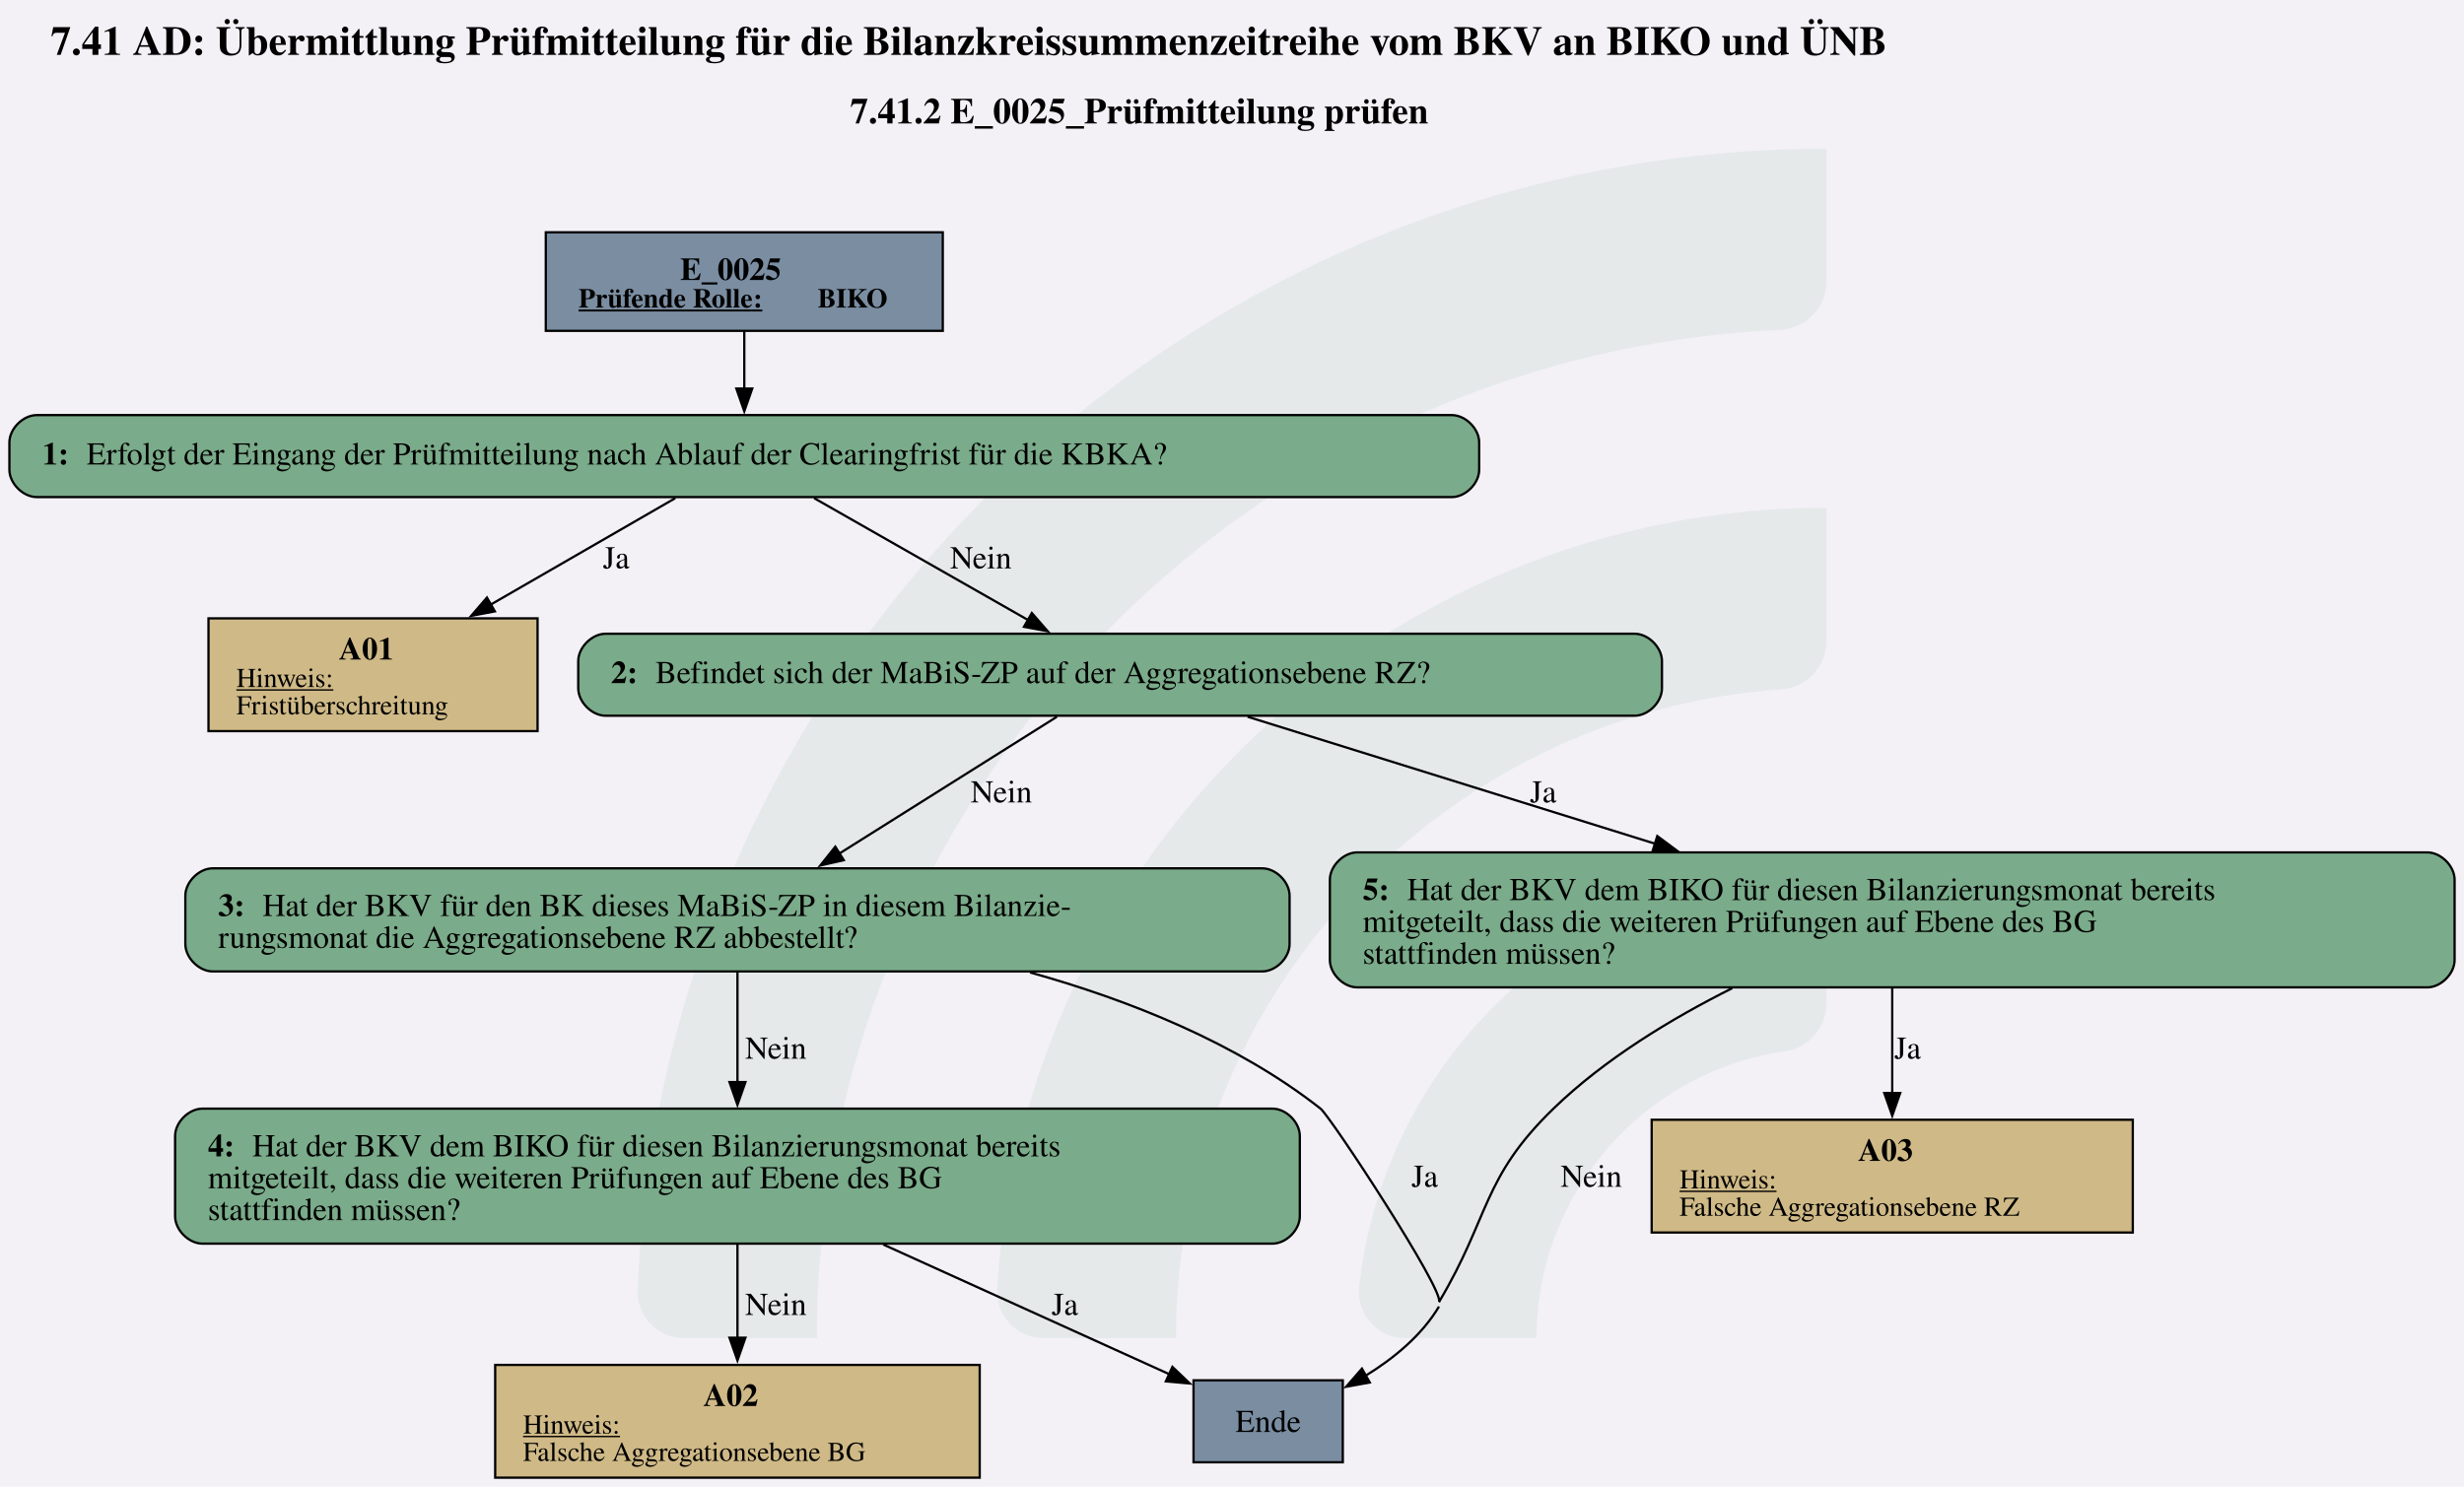
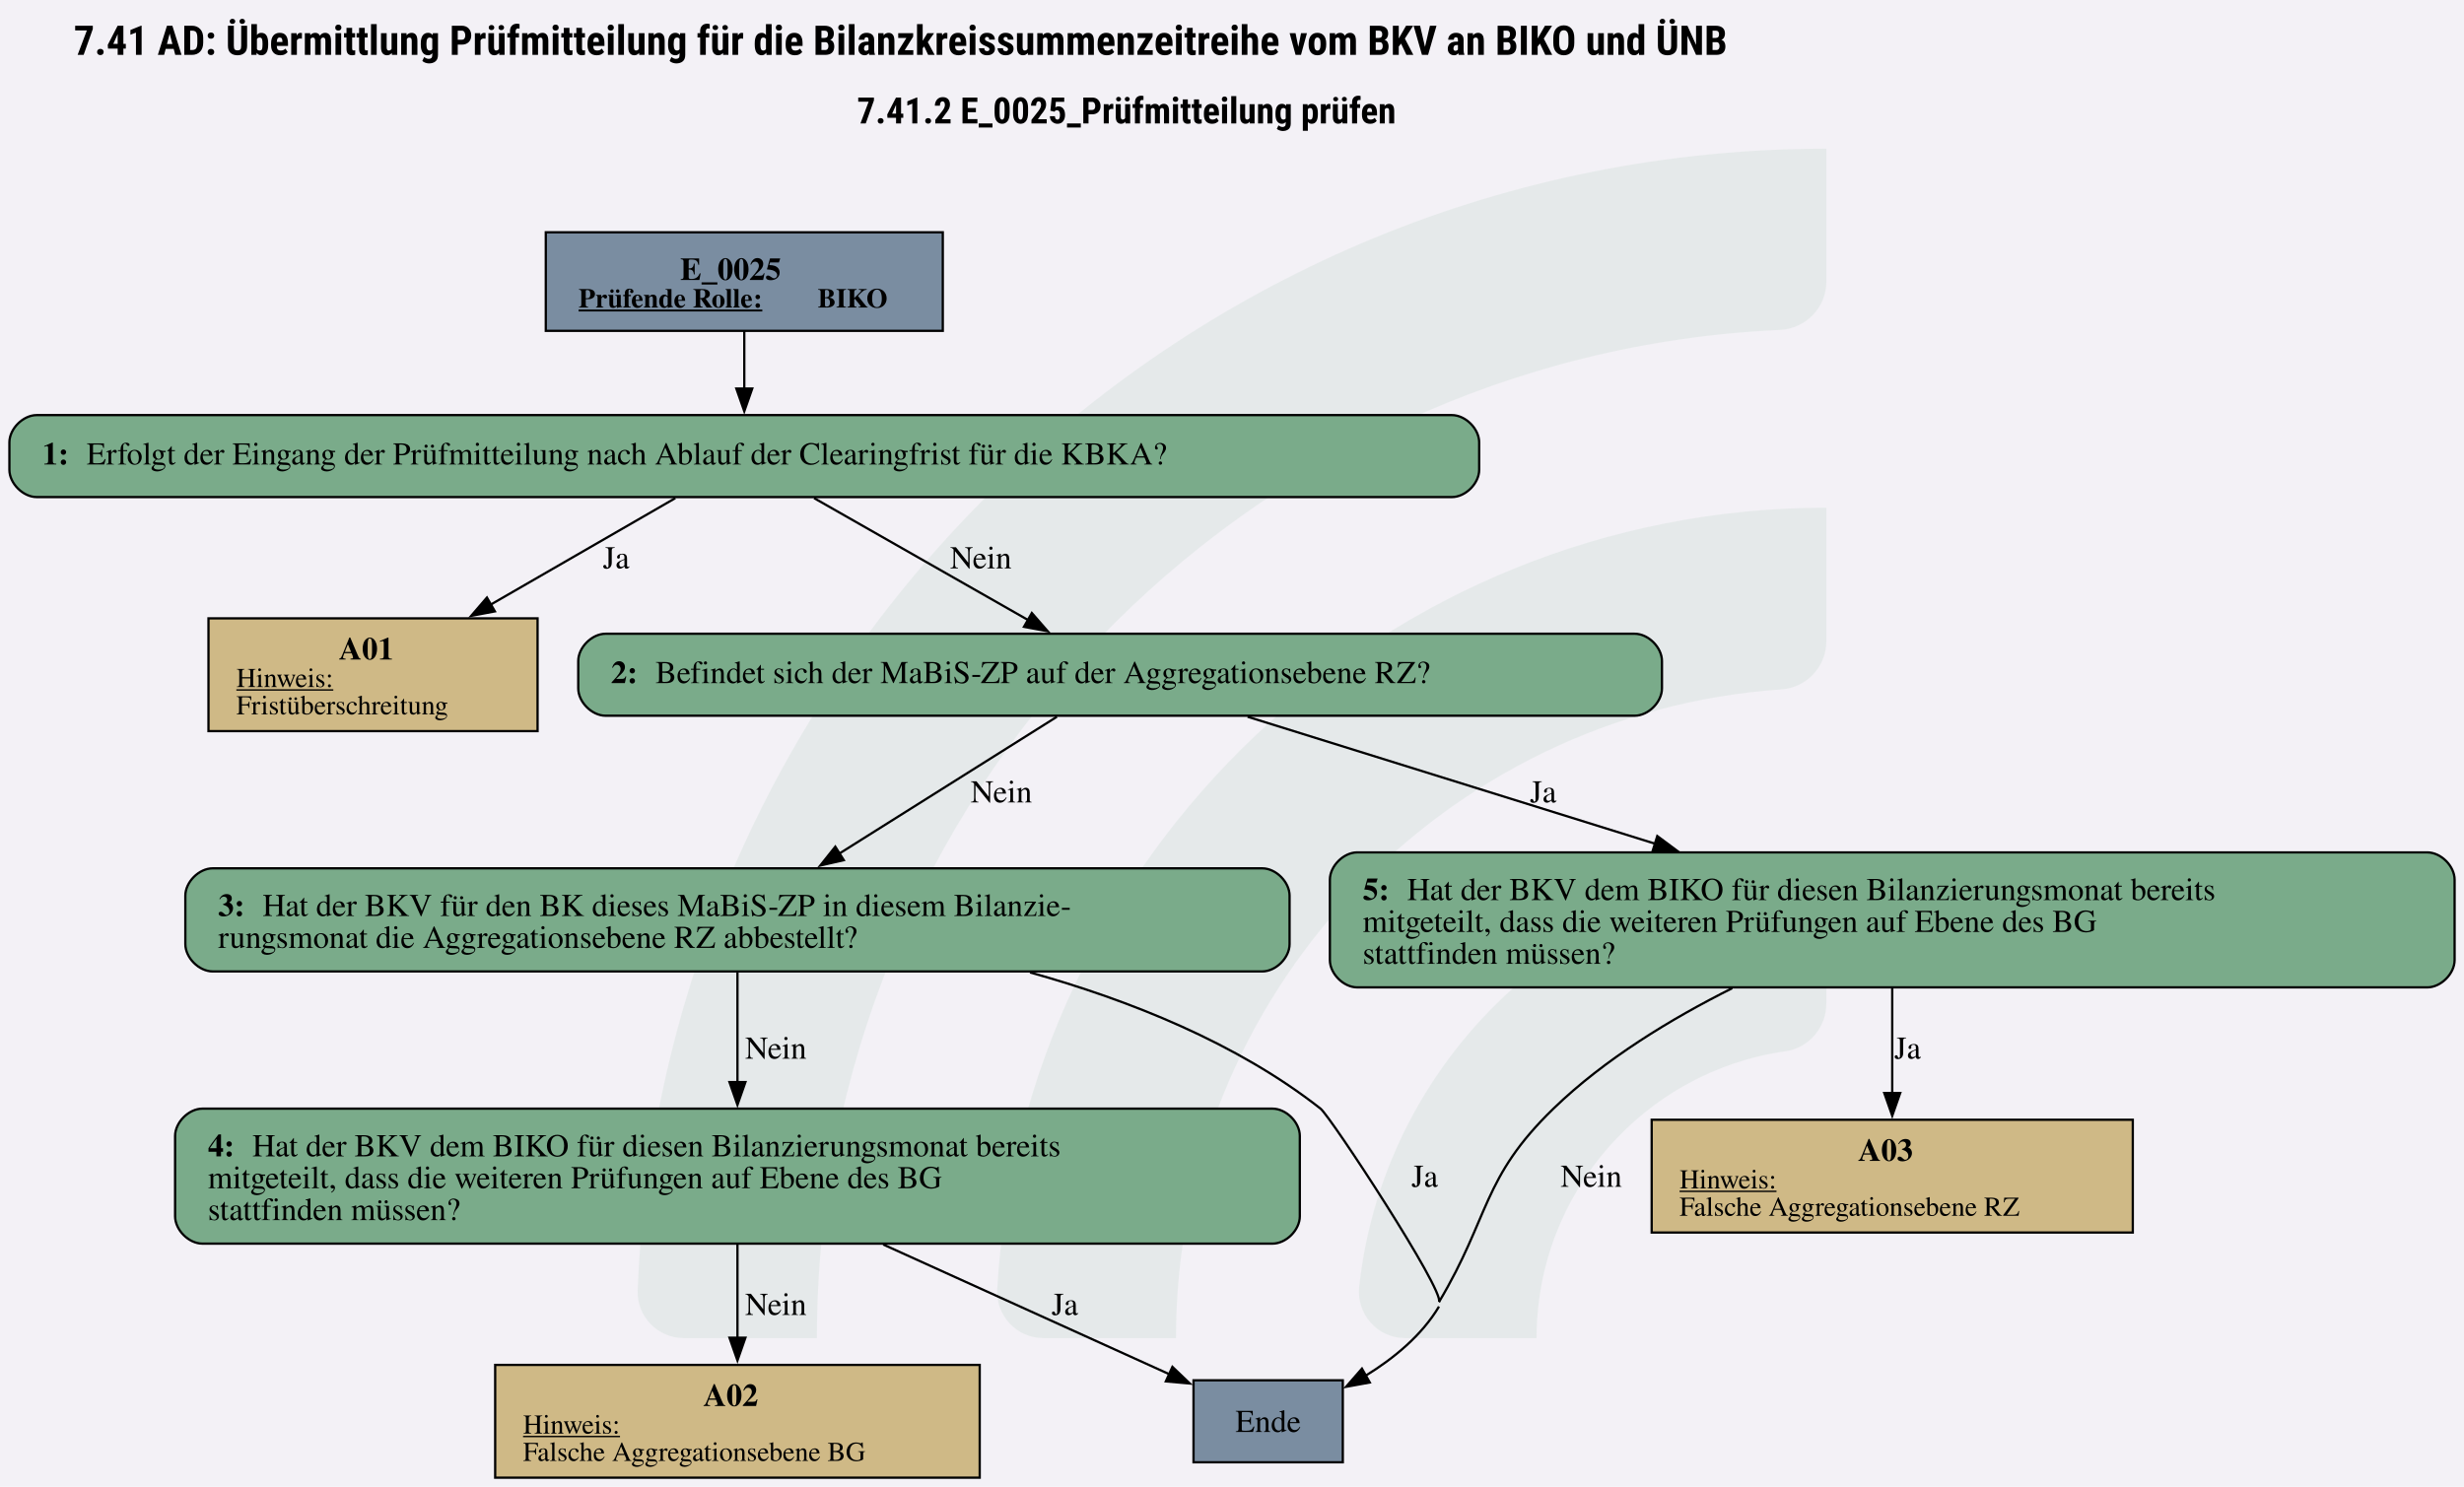
<svg xmlns="http://www.w3.org/2000/svg" version="1.1" width="1442.667px" viewBox="0 0 1442.667 870.667" height="870.667px">
  <g>
    <svg version="1.1" width="1442.667px" viewBox="0 0 1442.667 870.667" height="870.667px">
      <polygon fill="#f3f1f6" points="0,0 1442.667,0 1442.667,870.667 0,870.667" />
      <g>
        <g transform="translate(373.325, 87.06667) scale(1 1) translate(0, 0) scale(3.937691 3.937691) ">
          <defs id="defs2">
            <clipPath clipPathUnits="userSpaceOnUse" id="clipPath23">
              <path d="M 0,568.156 H 579.236 V 0 H 0 Z" id="path21" />
            </clipPath>
          </defs>
          <g id="layer1" transform="translate(-16.54194,-55.30527)">
            <g id="g19" clip-path="url(#clipPath23)" transform="matrix(0.3527778,0,0,-0.3527778,0.01017023,243.7368)" style="opacity:0.2">
              <g id="g25" transform="translate(122.444,32.7195)">
                <path d="m 0,0 h -56.104 c -11,0 -19.898,9.123 -19.463,20.115 10.594,267.191 231.277,481.302 501.029,481.302 v -56.02 c 0,-10.98 -8.688,-19.892 -19.658,-20.393 C 180.29,414.697 0,228.005 0,0" style="fill:#6ead83;fill-opacity:0.5;fill-rule:nonzero;stroke:none" id="path27" />
              </g>
              <g id="g29" transform="translate(273.7828,32.7195)">
                <path d="m 0,0 h -55.926 c -11.228,0 -20.091,9.482 -19.435,20.69 10.744,183.439 163.389,329.388 349.485,329.388 v -56.263 c 0,-10.709 -8.273,-19.617 -18.957,-20.35 C 112.819,263.696 0,144.774 0,0" style="fill:#6ead83;fill-opacity:0.5;fill-rule:nonzero;stroke:none" id="path31" />
              </g>
              <g id="g33" transform="translate(425.7667,32.7195)">
                <path d="m 0,0 h -55.445 c -11.653,0 -20.604,10.17 -19.334,21.753 10.866,99.032 95.031,176.341 196.919,176.341 v -57.011 c 0,-10.046 -7.283,-18.755 -17.229,-20.165 C 45.688,112.522 0,61.497 0,0" style="fill:#6ead83;fill-opacity:0.5;fill-rule:nonzero;stroke:none" id="path35" />
              </g>
            </g>
          </g>
        </g>
        <svg width="1082pt" height="653pt" viewBox="0.00 0.00 1081.55 652.88">
          <g id="graph0" class="graph" transform="scale(1 1) rotate(0) translate(4 648.88)">
-             <text text-anchor="start" x="18.15" y="-624.78" font-family="Times,serif" font-weight="bold" font-size="18.00">7.41 AD: Übermittlung Prüfmitteilung für die Bilanzkreissummenzeitreihe vom BKV an BIKO und ÜNB</text>
-             <text text-anchor="start" x="369.15" y="-594.68" font-family="Times,serif" font-weight="bold" font-size="16.00">7.41.2 E_0025_Prüfmitteilung prüfen</text>
+             <text text-anchor="start" x="28.28" y="-624.78" font-family="Roboto Condensed" font-weight="bold" font-size="18.00">7.41 AD: Übermittlung Prüfmitteilung für die Bilanzkreissummenzeitreihe vom BKV an BIKO und ÜNB</text>
+             <text text-anchor="start" x="372.15" y="-594.68" font-family="Roboto Condensed" font-weight="bold" font-size="16.00">7.41.2 E_0025_Prüfmitteilung prüfen</text>
            <g id="node1" class="node">
              <polygon fill="#7a8da1" stroke="black" points="409.8,-546.88 235.5,-546.88 235.5,-503.6 409.8,-503.6 409.8,-546.88" />
              <text text-anchor="start" x="294.52" y="-525.94" font-family="Times,serif" font-weight="bold" font-size="14.00">E_0025</text>
              <text text-anchor="start" x="249.9" y="-513.84" font-family="Times,serif" font-weight="bold" text-decoration="underline" font-size="12.00">Prüfende Rolle:</text>
              <text text-anchor="start" x="354.9" y="-513.84" font-family="Times,serif" font-weight="bold" font-size="12.00"> BIKO</text>
            </g>
            <g id="node2" class="node">
              <path fill="#7aab8a" stroke="black" d="M633.3,-466.6C633.3,-466.6 12,-466.6 12,-466.6 6,-466.6 0,-460.6 0,-454.6 0,-454.6 0,-442.6 0,-442.6 0,-436.6 6,-430.6 12,-430.6 12,-430.6 633.3,-430.6 633.3,-430.6 639.3,-430.6 645.3,-436.6 645.3,-442.6 645.3,-442.6 645.3,-454.6 645.3,-454.6 645.3,-460.6 639.3,-466.6 633.3,-466.6" />
              <text text-anchor="start" x="14.4" y="-444.92" font-family="Times,serif" font-weight="bold" font-size="14.00">1: </text>
              <text text-anchor="start" x="33.9" y="-444.92" font-family="Times,serif" font-size="14.00">Erfolgt der Eingang der Prüfmitteilung nach Ablauf der Clearingfrist für die KBKA?</text>
            </g>
            <g id="edge1" class="edge">
              <path fill="none" stroke="black" d="M322.65,-503.45C322.65,-495.59 322.65,-486.51 322.65,-478.07" />
              <polygon fill="black" stroke="black" points="326.15,-478.27 322.65,-468.27 319.15,-478.27 326.15,-478.27" />
            </g>
            <g id="node3" class="node">
              <polygon fill="#cfb986" stroke="black" points="231.89,-377.35 87.41,-377.35 87.41,-327.83 231.89,-327.83 231.89,-377.35" />
              <text text-anchor="start" x="144.65" y="-359.29" font-family="Times,serif" font-weight="bold" font-size="14.00">A01</text>
              <text text-anchor="start" x="99.65" y="-347.19" font-family="Times,serif" text-decoration="underline" font-size="12.00">Hinweis:</text>
              <text text-anchor="start" x="99.65" y="-335.19" font-family="Times,serif" font-size="12.00">Fristüberschreitung</text>
            </g>
            <g id="edge2" class="edge">
              <path fill="none" stroke="black" d="M292.37,-430.14C269.68,-417.05 238.07,-398.82 211.39,-383.43" />
              <polygon fill="black" stroke="black" points="213.16,-380.41 202.75,-378.45 209.66,-386.48 213.16,-380.41" />
              <text text-anchor="middle" x="266.4" y="-399.3" font-family="Times,serif" font-size="14.00">Ja</text>
            </g>
            <g id="node4" class="node">
              <path fill="#7aab8a" stroke="black" d="M713.55,-370.59C713.55,-370.59 261.75,-370.59 261.75,-370.59 255.75,-370.59 249.75,-364.59 249.75,-358.59 249.75,-358.59 249.75,-346.59 249.75,-346.59 249.75,-340.59 255.75,-334.59 261.75,-334.59 261.75,-334.59 713.55,-334.59 713.55,-334.59 719.55,-334.59 725.55,-340.59 725.55,-346.59 725.55,-346.59 725.55,-358.59 725.55,-358.59 725.55,-364.59 719.55,-370.59 713.55,-370.59" />
              <text text-anchor="start" x="264.15" y="-348.91" font-family="Times,serif" font-weight="bold" font-size="14.00">2: </text>
              <text text-anchor="start" x="283.65" y="-348.91" font-family="Times,serif" font-size="14.00">Befindet sich der MaBiS-ZP auf der Aggregationsebene RZ?</text>
            </g>
            <g id="edge3" class="edge">
              <path fill="none" stroke="black" d="M353.3,-430.14C379.81,-415.03 418.33,-393.08 447.34,-376.56" />
              <polygon fill="black" stroke="black" points="448.89,-379.7 455.85,-371.71 445.43,-373.62 448.89,-379.7" />
              <text text-anchor="middle" x="426.52" y="-399.3" font-family="Times,serif" font-size="14.00">Nein</text>
            </g>
            <g id="node5" class="node">
              <path fill="#7aab8a" stroke="black" d="M550.05,-267.58C550.05,-267.58 89.25,-267.58 89.25,-267.58 83.25,-267.58 77.25,-261.58 77.25,-255.58 77.25,-255.58 77.25,-234.3 77.25,-234.3 77.25,-228.3 83.25,-222.3 89.25,-222.3 89.25,-222.3 550.05,-222.3 550.05,-222.3 556.05,-222.3 562.05,-228.3 562.05,-234.3 562.05,-234.3 562.05,-255.58 562.05,-255.58 562.05,-261.58 556.05,-267.58 550.05,-267.58" />
              <text text-anchor="start" x="91.65" y="-246.64" font-family="Times,serif" font-weight="bold" font-size="14.00">3: </text>
              <text text-anchor="start" x="111.15" y="-246.64" font-family="Times,serif" font-size="14.00">Hat der BKV für den BK dieses MaBiS-ZP in diesem Bilanzie-</text>
              <text text-anchor="start" x="91.65" y="-232.64" font-family="Times,serif" font-size="14.00">rungsmonat die Aggregationsebene RZ abbestellt?</text>
            </g>
            <g id="edge4" class="edge">
              <path fill="none" stroke="black" d="M459.91,-334.14C433.92,-317.8 394.64,-293.1 364.26,-273.99" />
              <polygon fill="black" stroke="black" points="366.34,-271.17 356.01,-268.81 362.61,-277.09 366.34,-271.17" />
              <text text-anchor="middle" x="435.52" y="-296.53" font-family="Times,serif" font-size="14.00">Nein</text>
            </g>
            <g id="node9" class="node">
              <path fill="#7aab8a" stroke="black" d="M1061.55,-274.58C1061.55,-274.58 591.75,-274.58 591.75,-274.58 585.75,-274.58 579.75,-268.58 579.75,-262.58 579.75,-262.58 579.75,-227.3 579.75,-227.3 579.75,-221.3 585.75,-215.3 591.75,-215.3 591.75,-215.3 1061.55,-215.3 1061.55,-215.3 1067.55,-215.3 1073.55,-221.3 1073.55,-227.3 1073.55,-227.3 1073.55,-262.58 1073.55,-262.58 1073.55,-268.58 1067.55,-274.58 1061.55,-274.58" />
              <text text-anchor="start" x="594.15" y="-253.64" font-family="Times,serif" font-weight="bold" font-size="14.00">5: </text>
              <text text-anchor="start" x="613.65" y="-253.64" font-family="Times,serif" font-size="14.00">Hat der BKV dem BIKO für diesen Bilanzierungsmonat bereits</text>
              <text text-anchor="start" x="594.15" y="-239.64" font-family="Times,serif" font-size="14.00">mitgeteilt, dass die weiteren Prüfungen auf Ebene des BG</text>
              <text text-anchor="start" x="594.15" y="-225.64" font-family="Times,serif" font-size="14.00">stattfinden müssen?</text>
            </g>
            <g id="edge5" class="edge">
              <path fill="none" stroke="black" d="M543.63,-334.14C592.14,-319.03 663.6,-296.75 722.58,-278.37" />
              <polygon fill="black" stroke="black" points="723.49,-281.76 732,-275.44 721.41,-275.07 723.49,-281.76" />
              <text text-anchor="middle" x="673.4" y="-296.53" font-family="Times,serif" font-size="14.00">Ja</text>
            </g>
            <g id="node6" class="node">
              <polygon fill="#7a8da1" stroke="black" points="585.42,-42.76 519.88,-42.76 519.88,-6.76 585.42,-6.76 585.42,-42.76" />
              <text text-anchor="middle" x="552.65" y="-20.08" font-family="Times,serif" font-size="14.00">Ende</text>
            </g>
            <g id="edge7" class="edge">
              <path fill="none" stroke="black" d="M448.09,-221.87C491.85,-209.66 538.94,-190.86 575.65,-162.05 580,-158.63 630.23,-82.04 627.65,-77.14" />
              <path fill="none" stroke="black" d="M627.65,-75.14C620.08,-62.47 607.85,-52.41 595.45,-44.78" />
              <polygon fill="black" stroke="black" points="597.28,-41.8 586.86,-39.91 593.83,-47.89 597.28,-41.8" />
              <text text-anchor="middle" x="621.4" y="-127.73" font-family="Times,serif" font-size="14.00">Ja</text>
            </g>
            <g id="node7" class="node">
              <path fill="#7aab8a" stroke="black" d="M554.55,-162.05C554.55,-162.05 84.75,-162.05 84.75,-162.05 78.75,-162.05 72.75,-156.05 72.75,-150.05 72.75,-150.05 72.75,-114.77 72.75,-114.77 72.75,-108.77 78.75,-102.77 84.75,-102.77 84.75,-102.77 554.55,-102.77 554.55,-102.77 560.55,-102.77 566.55,-108.77 566.55,-114.77 566.55,-114.77 566.55,-150.05 566.55,-150.05 566.55,-156.05 560.55,-162.05 554.55,-162.05" />
              <text text-anchor="start" x="87.15" y="-141.11" font-family="Times,serif" font-weight="bold" font-size="14.00">4: </text>
              <text text-anchor="start" x="106.65" y="-141.11" font-family="Times,serif" font-size="14.00">Hat der BKV dem BIKO für diesen Bilanzierungsmonat bereits</text>
              <text text-anchor="start" x="87.15" y="-127.11" font-family="Times,serif" font-size="14.00">mitgeteilt, dass die weiteren Prüfungen auf Ebene des BG</text>
              <text text-anchor="start" x="87.15" y="-113.11" font-family="Times,serif" font-size="14.00">stattfinden müssen?</text>
            </g>
            <g id="edge6" class="edge">
              <path fill="none" stroke="black" d="M319.65,-221.84C319.65,-208.05 319.65,-189.89 319.65,-173.62" />
              <polygon fill="black" stroke="black" points="323.15,-173.7 319.65,-163.7 316.15,-173.7 323.15,-173.7" />
              <text text-anchor="middle" x="336.52" y="-184" font-family="Times,serif" font-size="14.00">Nein</text>
            </g>
            <g id="edge9" class="edge">
              <path fill="none" stroke="black" d="M383.63,-102.4C423.55,-84.3 473.88,-61.48 509.2,-45.46" />
              <polygon fill="black" stroke="black" points="510.61,-48.67 518.27,-41.35 507.72,-42.29 510.61,-48.67" />
              <text text-anchor="middle" x="463.4" y="-71.47" font-family="Times,serif" font-size="14.00">Ja</text>
            </g>
            <g id="node8" class="node">
              <polygon fill="#cfb986" stroke="black" points="426.01,-49.52 213.28,-49.52 213.28,0 426.01,0 426.01,-49.52" />
              <text text-anchor="start" x="304.65" y="-31.46" font-family="Times,serif" font-weight="bold" font-size="14.00">A02</text>
              <text text-anchor="start" x="225.52" y="-19.36" font-family="Times,serif" text-decoration="underline" font-size="12.00">Hinweis:</text>
              <text text-anchor="start" x="225.52" y="-7.36" font-family="Times,serif" font-size="12.00">Falsche Aggregationsebene BG</text>
            </g>
            <g id="edge8" class="edge">
              <path fill="none" stroke="black" d="M319.65,-102.54C319.65,-89.78 319.65,-74.66 319.65,-61.22" />
              <polygon fill="black" stroke="black" points="323.15,-61.46 319.65,-51.46 316.15,-61.46 323.15,-61.46" />
              <text text-anchor="middle" x="336.52" y="-71.47" font-family="Times,serif" font-size="14.00">Nein</text>
            </g>
            <g id="edge11" class="edge">
              <path fill="none" stroke="black" d="M756.4,-214.94C729.7,-201.58 700.34,-183.8 677.9,-162.05 646.41,-131.53 650.13,-114.8 627.65,-77.14" />
              <text text-anchor="middle" x="694.52" y="-127.73" font-family="Times,serif" font-size="14.00">Nein</text>
            </g>
            <g id="node10" class="node">
              <polygon fill="#cfb986" stroke="black" points="932.26,-157.17 721.03,-157.17 721.03,-107.65 932.26,-107.65 932.26,-157.17" />
              <text text-anchor="start" x="811.65" y="-139.11" font-family="Times,serif" font-weight="bold" font-size="14.00">A03</text>
              <text text-anchor="start" x="733.27" y="-127.01" font-family="Times,serif" text-decoration="underline" font-size="12.00">Hinweis:</text>
              <text text-anchor="start" x="733.27" y="-115.01" font-family="Times,serif" font-size="12.00">Falsche Aggregationsebene RZ</text>
            </g>
            <g id="edge10" class="edge">
              <path fill="none" stroke="black" d="M826.65,-214.9C826.65,-200.77 826.65,-183.66 826.65,-168.77" />
              <polygon fill="black" stroke="black" points="830.15,-168.92 826.65,-158.92 823.15,-168.92 830.15,-168.92" />
              <text text-anchor="middle" x="833.4" y="-184" font-family="Times,serif" font-size="14.00">Ja</text>
            </g>
          </g>
        </svg>
      </g>
    </svg>
  </g>
</svg>
